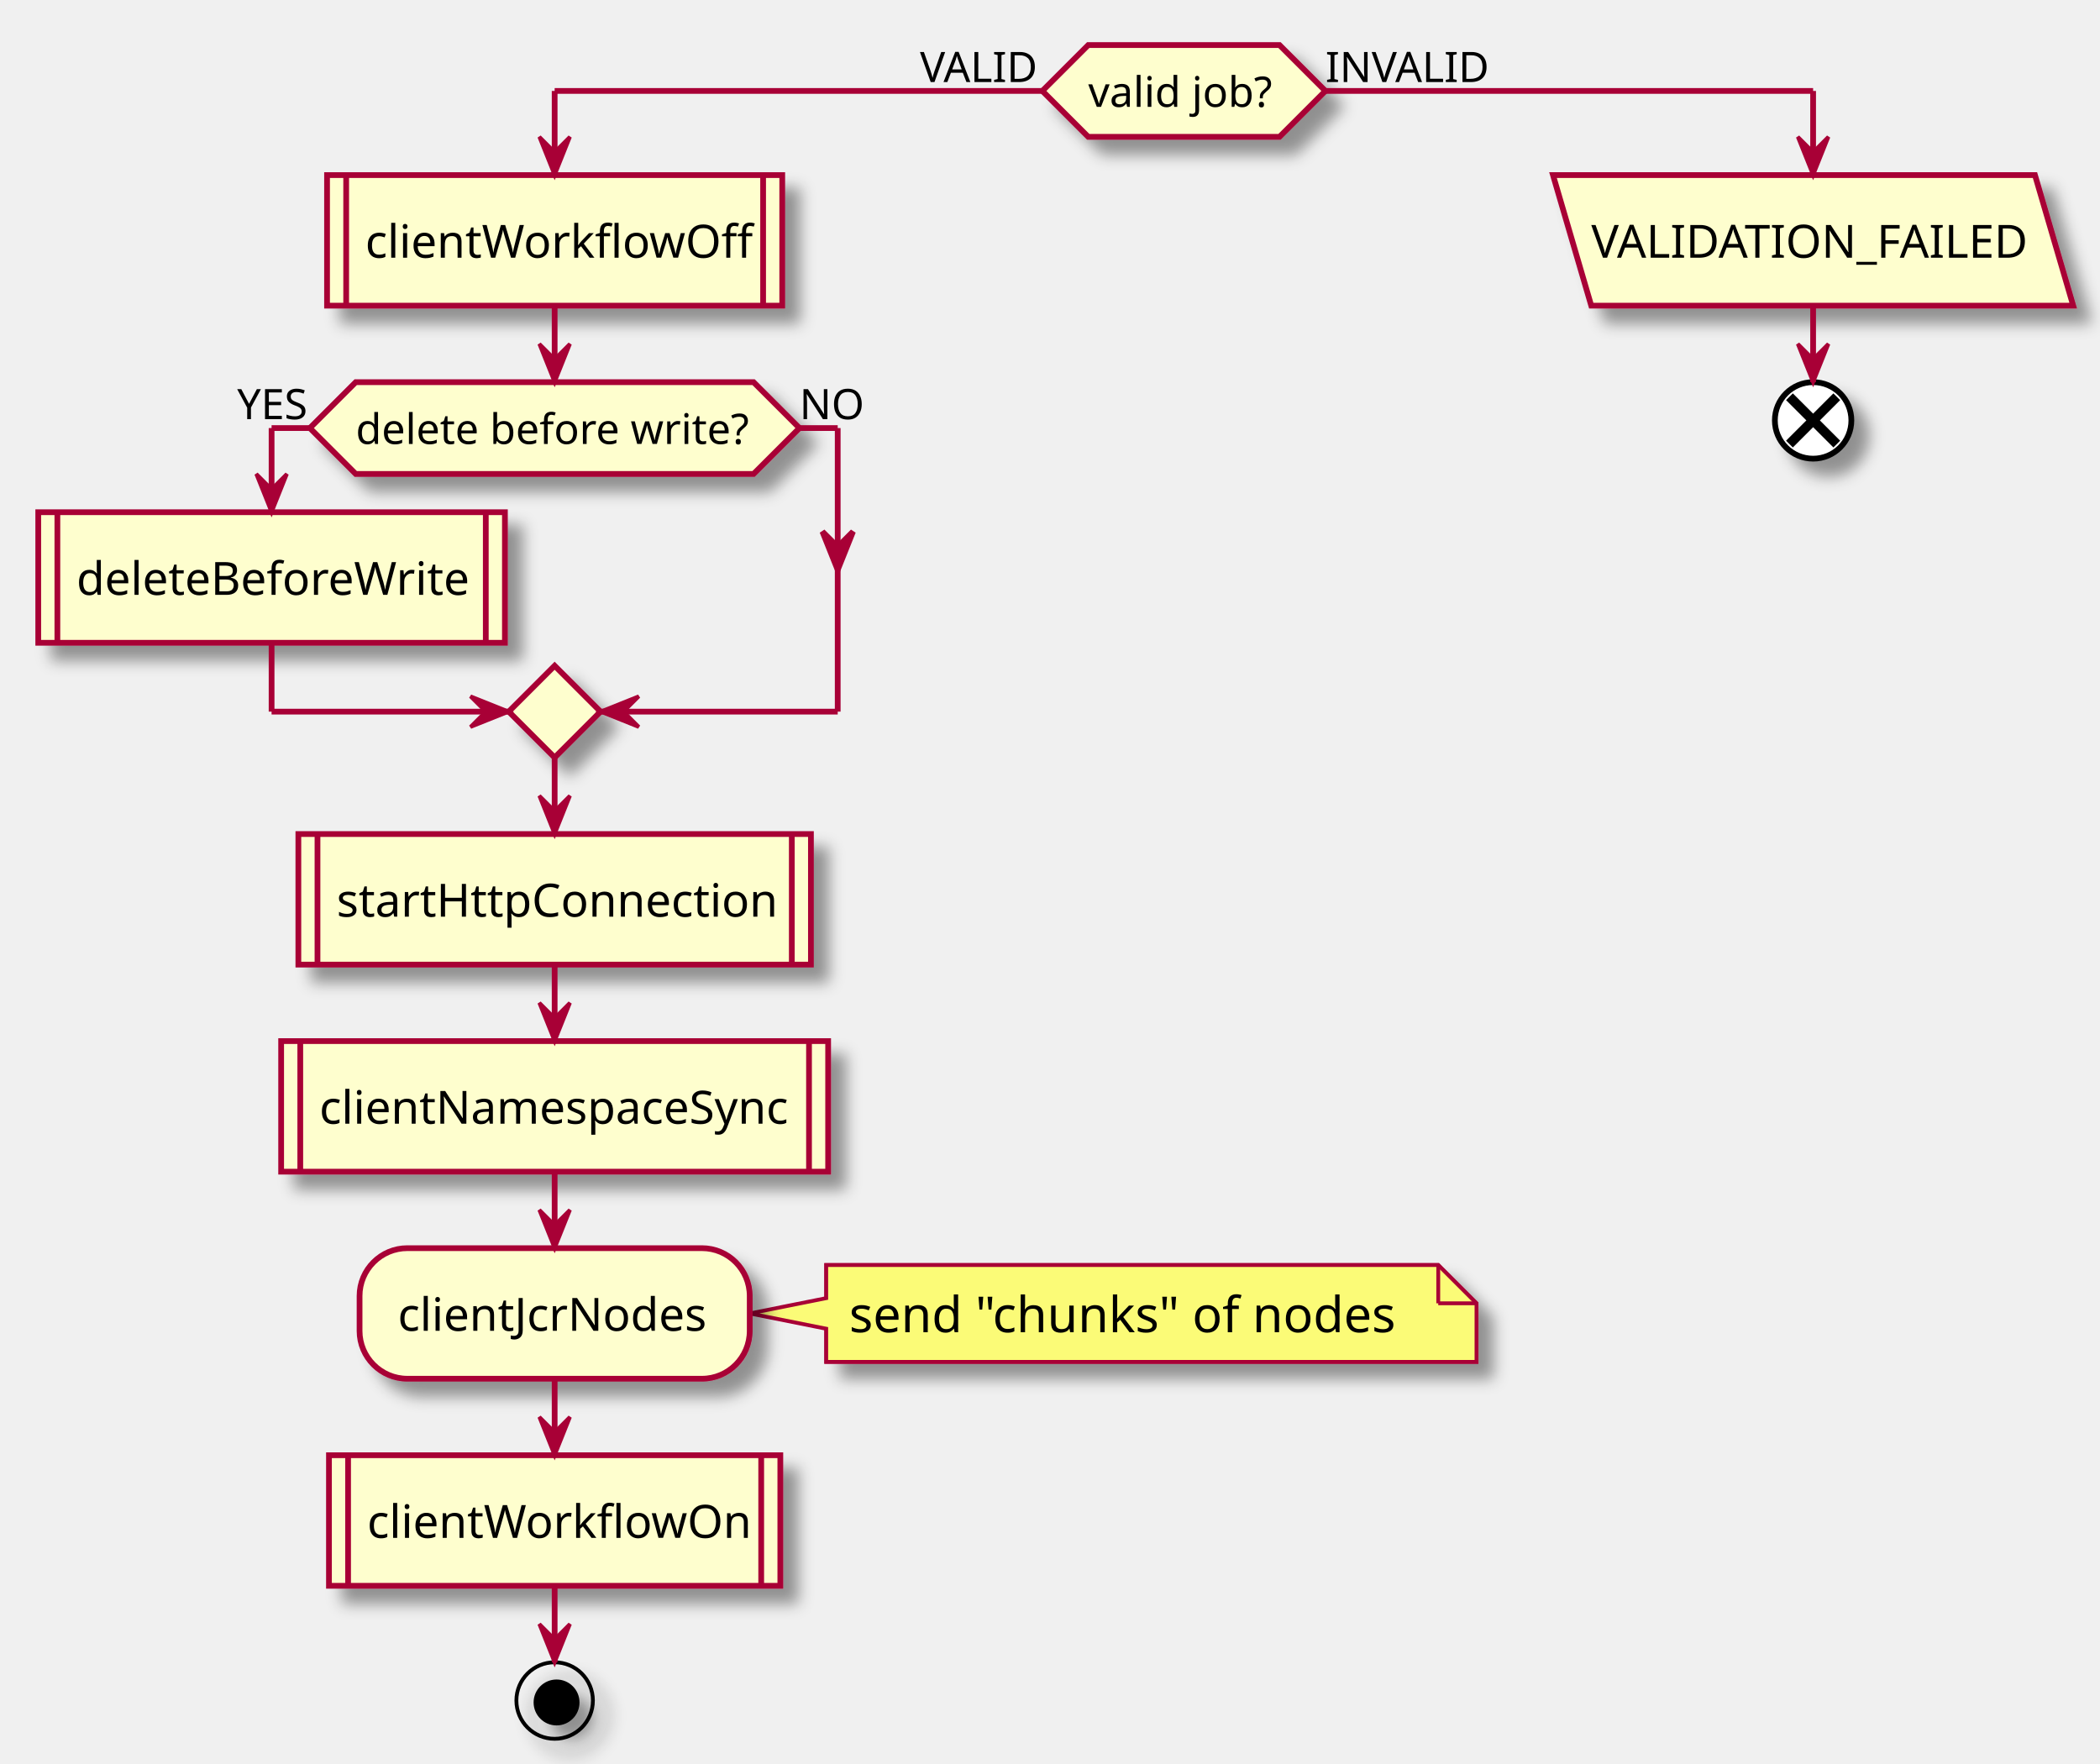
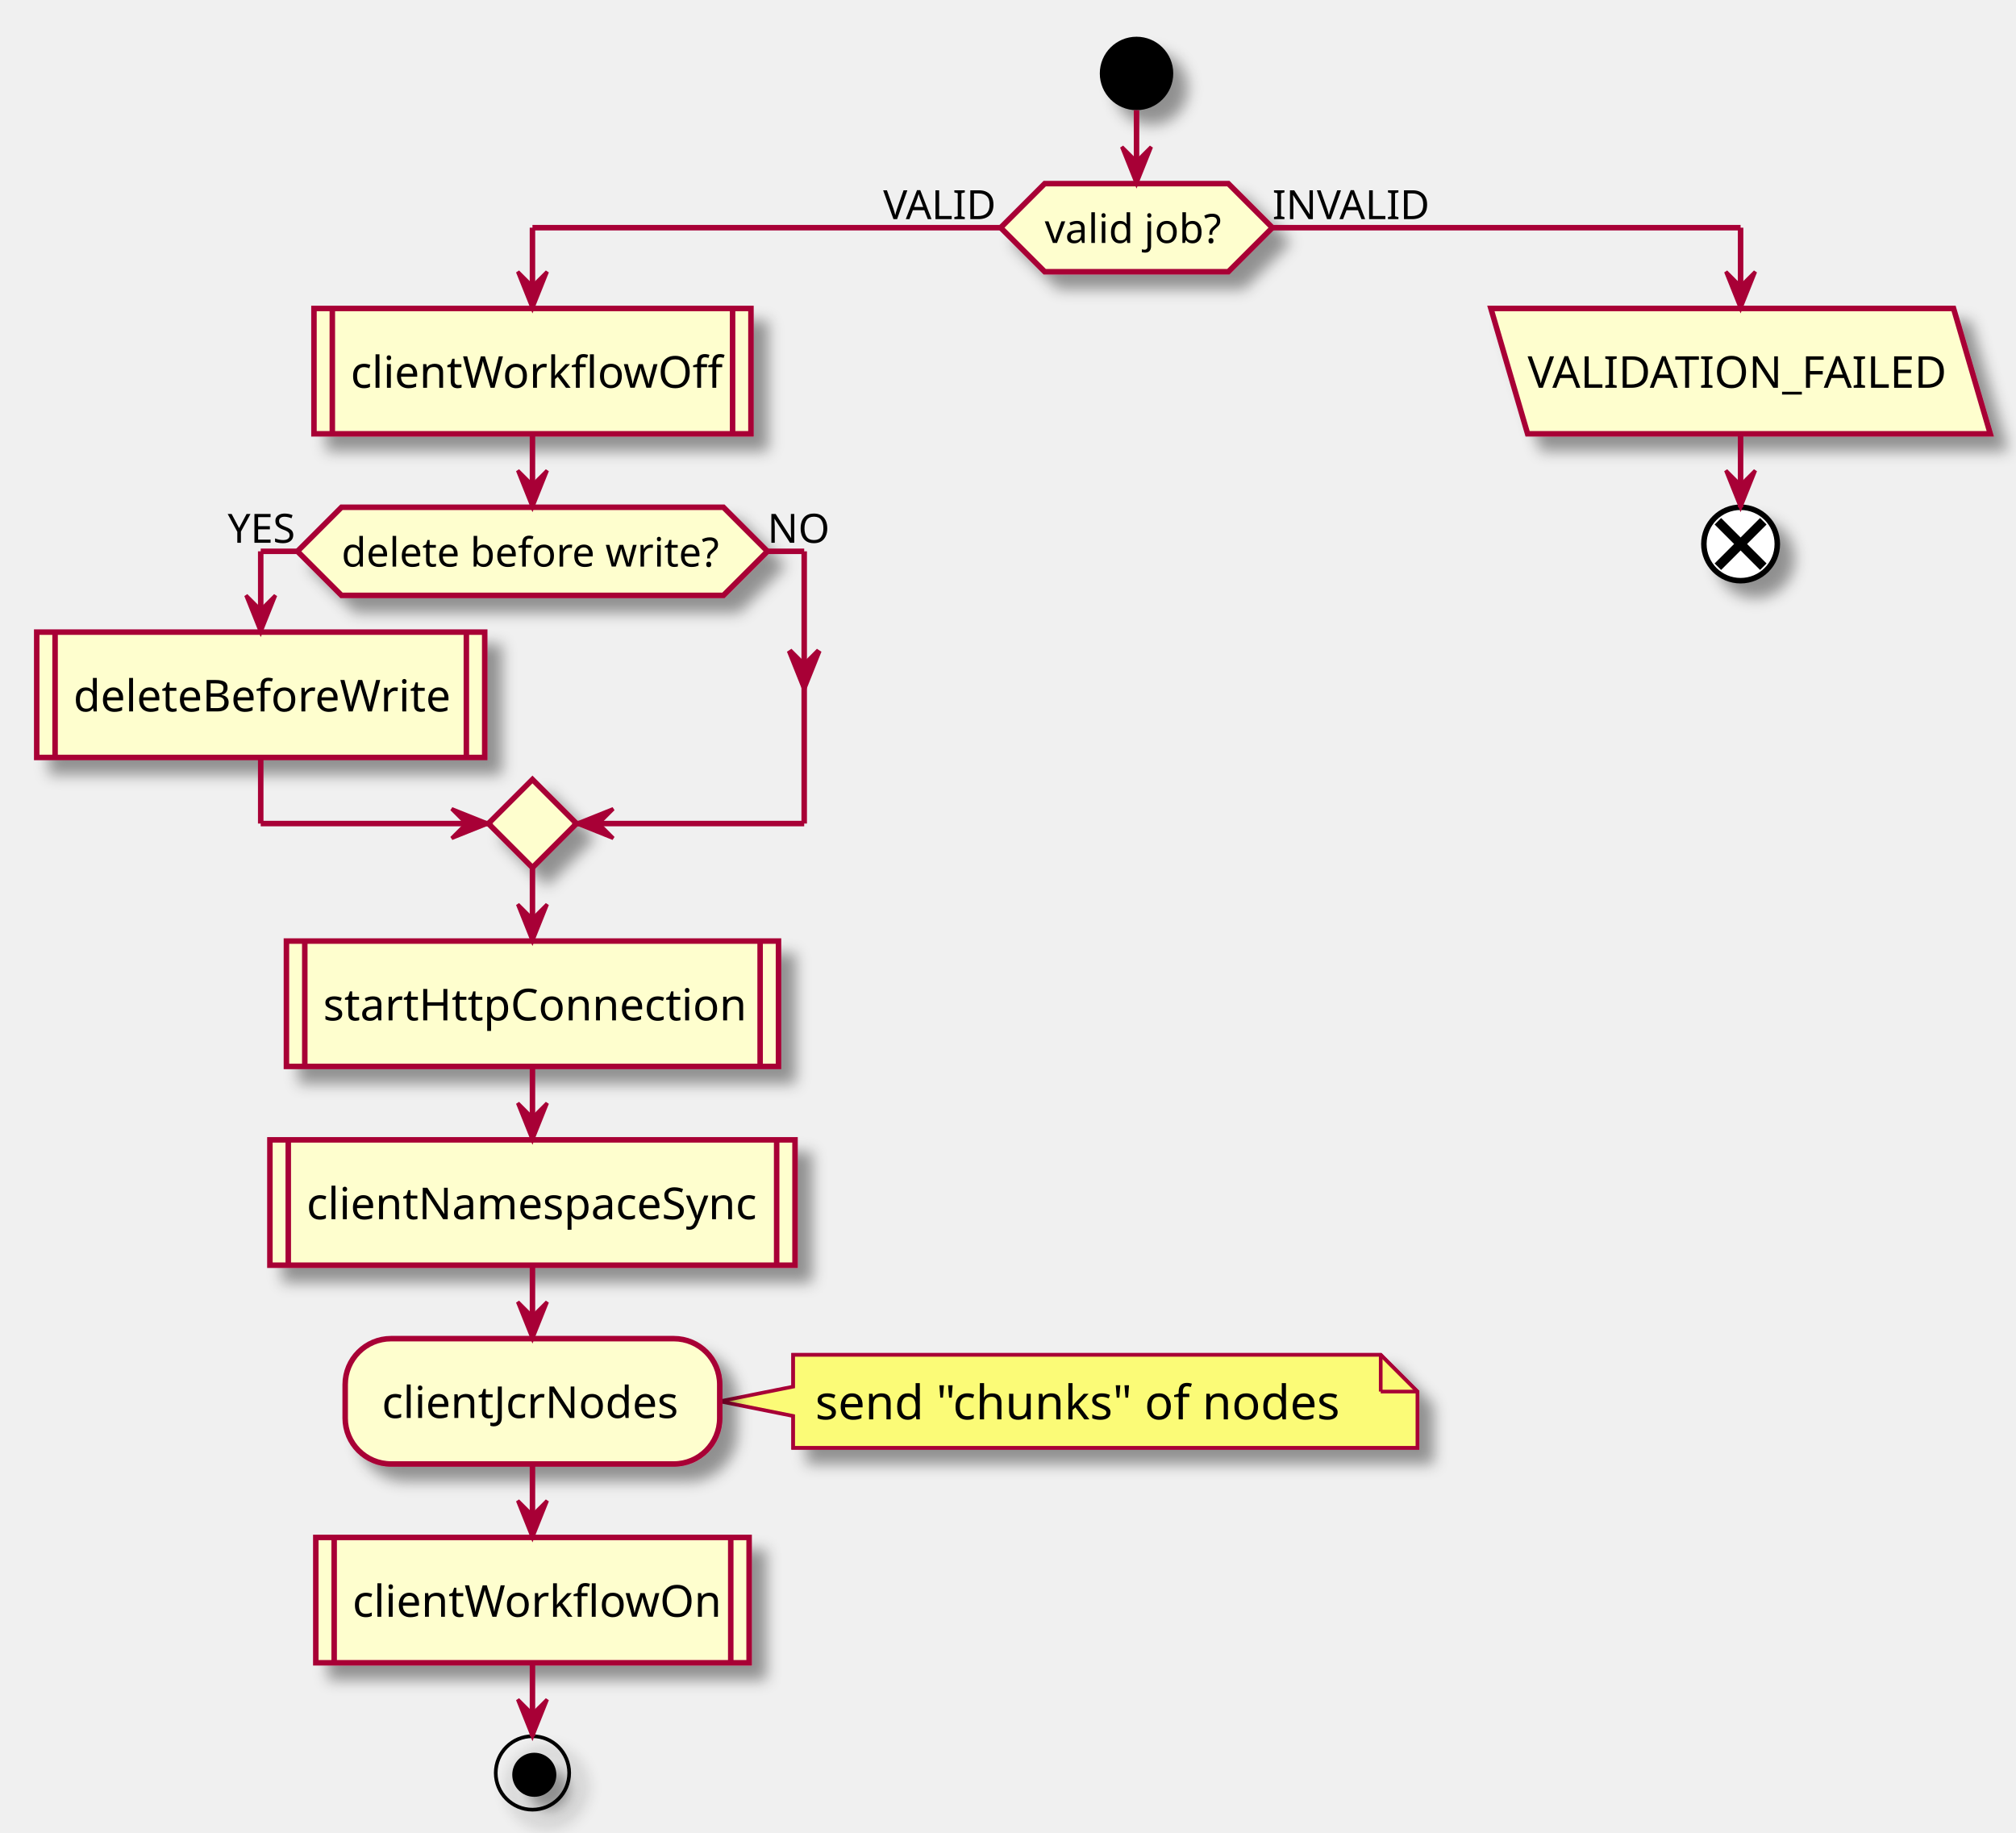
- <svg xmlns="http://www.w3.org/2000/svg" height="461px" style="width:549px;height:461px;" version="1.1" viewBox="0 0 549 461" width="549px">
+ <svg xmlns="http://www.w3.org/2000/svg" height="499px" style="width:549px;height:499px;" version="1.1" viewBox="0 0 549 499" width="549px">
  <defs>
    <filter height="300%" id="f1" width="300%" x="-1" y="-1">
      <feGaussianBlur result="blurOut" stdDeviation="2.0" />
      <feColorMatrix in="blurOut" result="blurOut2" type="matrix" values="0 0 0 0 0 0 0 0 0 0 0 0 0 0 0 0 0 0 .4 0" />
      <feOffset dx="4.0" dy="4.0" in="blurOut2" result="blurOut3" />
      <feBlend in="SourceGraphic" in2="blurOut3" mode="normal" />
    </filter>
  </defs>
  <g>
-     <polygon fill="#FEFECE" filter="url(#f1)" points="284.5,11.775,334.5,11.775,346.5,23.775,334.5,35.775,284.5,35.775,272.5,23.775,284.5,11.775" style="stroke: #A80036; stroke-width: 1.5;" />
-     <text fill="#000000" font-family="sans-serif" font-size="11" lengthAdjust="spacingAndGlyphs" textLength="50" x="284.5" y="27.933">valid job?</text>
-     <text fill="#000000" font-family="sans-serif" font-size="11" lengthAdjust="spacingAndGlyphs" textLength="32" x="240.5" y="21.455">VALID</text>
-     <text fill="#000000" font-family="sans-serif" font-size="11" lengthAdjust="spacingAndGlyphs" textLength="43" x="346.5" y="21.455">INVALID</text>
-     <rect fill="#FEFECE" filter="url(#f1)" height="34.133" style="stroke: #A80036; stroke-width: 1.5;" width="119" x="85.5" y="45.775" />
-     <line style="stroke: #A80036; stroke-width: 1.5;" x1="90.5" x2="90.5" y1="45.775" y2="79.908" />
-     <line style="stroke: #A80036; stroke-width: 1.5;" x1="199.5" x2="199.5" y1="45.775" y2="79.908" />
-     <text fill="#000000" font-family="sans-serif" font-size="12" lengthAdjust="spacingAndGlyphs" textLength="99" x="95.5" y="67.377">clientWorkflowOff</text>
-     <polygon fill="#FEFECE" filter="url(#f1)" points="93,99.908,197,99.908,209,111.908,197,123.908,93,123.908,81,111.908,93,99.908" style="stroke: #A80036; stroke-width: 1.5;" />
-     <text fill="#000000" font-family="sans-serif" font-size="11" lengthAdjust="spacingAndGlyphs" textLength="104" x="93" y="116.065">delete before write?</text>
-     <text fill="#000000" font-family="sans-serif" font-size="11" lengthAdjust="spacingAndGlyphs" textLength="19" x="62" y="109.588">YES</text>
-     <text fill="#000000" font-family="sans-serif" font-size="11" lengthAdjust="spacingAndGlyphs" textLength="17" x="209" y="109.588">NO</text>
-     <rect fill="#FEFECE" filter="url(#f1)" height="34.133" style="stroke: #A80036; stroke-width: 1.5;" width="122" x="10" y="133.908" />
-     <line style="stroke: #A80036; stroke-width: 1.5;" x1="15" x2="15" y1="133.908" y2="168.041" />
-     <line style="stroke: #A80036; stroke-width: 1.5;" x1="127" x2="127" y1="133.908" y2="168.041" />
-     <text fill="#000000" font-family="sans-serif" font-size="12" lengthAdjust="spacingAndGlyphs" textLength="102" x="20" y="155.51">deleteBeforeWrite</text>
-     <polygon fill="#FEFECE" filter="url(#f1)" points="145,174.041,157,186.041,145,198.041,133,186.041,145,174.041" style="stroke: #A80036; stroke-width: 1.5;" />
-     <rect fill="#FEFECE" filter="url(#f1)" height="34.133" style="stroke: #A80036; stroke-width: 1.5;" width="134" x="78" y="218.041" />
-     <line style="stroke: #A80036; stroke-width: 1.5;" x1="83" x2="83" y1="218.041" y2="252.174" />
-     <line style="stroke: #A80036; stroke-width: 1.5;" x1="207" x2="207" y1="218.041" y2="252.174" />
-     <text fill="#000000" font-family="sans-serif" font-size="12" lengthAdjust="spacingAndGlyphs" textLength="114" x="88" y="239.643">startHttpConnection</text>
-     <rect fill="#FEFECE" filter="url(#f1)" height="34.133" style="stroke: #A80036; stroke-width: 1.5;" width="143" x="73.5" y="272.174" />
-     <line style="stroke: #A80036; stroke-width: 1.5;" x1="78.5" x2="78.5" y1="272.174" y2="306.307" />
-     <line style="stroke: #A80036; stroke-width: 1.5;" x1="211.5" x2="211.5" y1="272.174" y2="306.307" />
-     <text fill="#000000" font-family="sans-serif" font-size="12" lengthAdjust="spacingAndGlyphs" textLength="123" x="83.5" y="293.775">clientNamespaceSync</text>
-     <polygon fill="#FBFB77" filter="url(#f1)" points="216,330.718,216,356.028,386,356.028,386,340.718,376,330.718,216,330.718" style="stroke: #A80036; stroke-width: 1.0;" />
-     <polygon fill="#FBFB77" points="216,330.718,216,339.373,196,343.373,216,347.373,216,356.028,386,356.028,386,340.718,376,330.718,216,330.718" style="stroke: #A80036; stroke-width: 1.0;" />
-     <line style="stroke: #A80036; stroke-width: 1.0;" x1="376" x2="376" y1="330.718" y2="340.718" />
-     <line style="stroke: #A80036; stroke-width: 1.0;" x1="386" x2="376" y1="340.718" y2="340.718" />
-     <text fill="#000000" font-family="sans-serif" font-size="13" lengthAdjust="spacingAndGlyphs" textLength="149" x="222" y="348.286">send "chunks" of nodes</text>
-     <rect fill="#FEFECE" filter="url(#f1)" height="34.133" rx="12.5" ry="12.5" style="stroke: #A80036; stroke-width: 1.5;" width="102" x="94" y="326.307" />
-     <text fill="#000000" font-family="sans-serif" font-size="12" lengthAdjust="spacingAndGlyphs" textLength="82" x="104" y="347.908">clientJcrNodes</text>
-     <rect fill="#FEFECE" filter="url(#f1)" height="34.133" style="stroke: #A80036; stroke-width: 1.5;" width="118" x="86" y="380.44" />
-     <line style="stroke: #A80036; stroke-width: 1.5;" x1="91" x2="91" y1="380.44" y2="414.572" />
-     <line style="stroke: #A80036; stroke-width: 1.5;" x1="199" x2="199" y1="380.44" y2="414.572" />
-     <text fill="#000000" font-family="sans-serif" font-size="12" lengthAdjust="spacingAndGlyphs" textLength="98" x="96" y="402.041">clientWorkflowOn</text>
-     <ellipse cx="145" cy="444.572" fill="none" filter="url(#f1)" rx="10" ry="10" style="stroke: #000000; stroke-width: 1.0;" />
-     <ellipse cx="145.5" cy="445.072" fill="#000000" filter="url(#f1)" rx="6" ry="6" style="stroke: none; stroke-width: 1.0;" />
-     <polygon fill="#FEFECE" filter="url(#f1)" points="406,45.775,532,45.775,542,79.908,416,79.908" style="stroke: #A80036; stroke-width: 1.5;" />
-     <text fill="#000000" font-family="sans-serif" font-size="12" lengthAdjust="spacingAndGlyphs" textLength="116" x="416" y="67.377">VALIDATION_FAILED</text>
-     <ellipse cx="474" cy="109.908" fill="#FFFFFF" filter="url(#f1)" rx="10" ry="10" style="stroke: #000000; stroke-width: 1.5;" />
-     <line style="stroke: #000000; stroke-width: 2.5;" x1="467.813" x2="480.187" y1="103.721" y2="116.095" />
-     <line style="stroke: #000000; stroke-width: 2.5;" x1="480.187" x2="467.813" y1="103.721" y2="116.095" />
-     <line style="stroke: #A80036; stroke-width: 1.5;" x1="81" x2="71" y1="111.908" y2="111.908" />
-     <line style="stroke: #A80036; stroke-width: 1.5;" x1="71" x2="71" y1="111.908" y2="133.908" />
-     <polygon fill="#A80036" points="67,123.908,71,133.908,75,123.908,71,127.908" style="stroke: #A80036; stroke-width: 1.0;" />
-     <line style="stroke: #A80036; stroke-width: 1.5;" x1="209" x2="219" y1="111.908" y2="111.908" />
-     <polygon fill="#A80036" points="215,138.975,219,148.975,223,138.975,219,142.975" style="stroke: #A80036; stroke-width: 1.5;" />
-     <line style="stroke: #A80036; stroke-width: 1.5;" x1="219" x2="219" y1="111.908" y2="186.041" />
-     <line style="stroke: #A80036; stroke-width: 1.5;" x1="219" x2="157" y1="186.041" y2="186.041" />
-     <polygon fill="#A80036" points="167,182.041,157,186.041,167,190.041,163,186.041" style="stroke: #A80036; stroke-width: 1.0;" />
-     <line style="stroke: #A80036; stroke-width: 1.5;" x1="71" x2="71" y1="168.041" y2="186.041" />
-     <line style="stroke: #A80036; stroke-width: 1.5;" x1="71" x2="133" y1="186.041" y2="186.041" />
-     <polygon fill="#A80036" points="123,182.041,133,186.041,123,190.041,127,186.041" style="stroke: #A80036; stroke-width: 1.0;" />
-     <line style="stroke: #A80036; stroke-width: 1.5;" x1="145" x2="145" y1="79.908" y2="99.908" />
-     <polygon fill="#A80036" points="141,89.908,145,99.908,149,89.908,145,93.908" style="stroke: #A80036; stroke-width: 1.0;" />
-     <line style="stroke: #A80036; stroke-width: 1.5;" x1="145" x2="145" y1="198.041" y2="218.041" />
-     <polygon fill="#A80036" points="141,208.041,145,218.041,149,208.041,145,212.041" style="stroke: #A80036; stroke-width: 1.0;" />
-     <line style="stroke: #A80036; stroke-width: 1.5;" x1="145" x2="145" y1="252.174" y2="272.174" />
-     <polygon fill="#A80036" points="141,262.174,145,272.174,149,262.174,145,266.174" style="stroke: #A80036; stroke-width: 1.0;" />
-     <line style="stroke: #A80036; stroke-width: 1.5;" x1="145" x2="145" y1="306.307" y2="326.307" />
-     <polygon fill="#A80036" points="141,316.307,145,326.307,149,316.307,145,320.307" style="stroke: #A80036; stroke-width: 1.0;" />
-     <line style="stroke: #A80036; stroke-width: 1.5;" x1="145" x2="145" y1="360.44" y2="380.44" />
-     <polygon fill="#A80036" points="141,370.44,145,380.44,149,370.44,145,374.44" style="stroke: #A80036; stroke-width: 1.0;" />
-     <line style="stroke: #A80036; stroke-width: 1.5;" x1="145" x2="145" y1="414.572" y2="434.572" />
-     <polygon fill="#A80036" points="141,424.572,145,434.572,149,424.572,145,428.572" style="stroke: #A80036; stroke-width: 1.0;" />
-     <line style="stroke: #A80036; stroke-width: 1.5;" x1="474" x2="474" y1="79.908" y2="99.908" />
-     <polygon fill="#A80036" points="470,89.908,474,99.908,478,89.908,474,93.908" style="stroke: #A80036; stroke-width: 1.0;" />
-     <line style="stroke: #A80036; stroke-width: 1.5;" x1="272.5" x2="145" y1="23.775" y2="23.775" />
-     <line style="stroke: #A80036; stroke-width: 1.5;" x1="145" x2="145" y1="23.775" y2="45.775" />
-     <polygon fill="#A80036" points="141,35.775,145,45.775,149,35.775,145,39.775" style="stroke: #A80036; stroke-width: 1.0;" />
-     <line style="stroke: #A80036; stroke-width: 1.5;" x1="346.5" x2="474" y1="23.775" y2="23.775" />
-     <line style="stroke: #A80036; stroke-width: 1.5;" x1="474" x2="474" y1="23.775" y2="45.775" />
-     <polygon fill="#A80036" points="470,35.775,474,45.775,478,35.775,474,39.775" style="stroke: #A80036; stroke-width: 1.0;" />
+     <ellipse cx="309.5" cy="20" fill="#000000" filter="url(#f1)" rx="10" ry="10" style="stroke: none; stroke-width: 1.0;" />
+     <polygon fill="#FEFECE" filter="url(#f1)" points="284.5,50,334.5,50,346.5,62,334.5,74,284.5,74,272.5,62,284.5,50" style="stroke: #A80036; stroke-width: 1.5;" />
+     <text fill="#000000" font-family="sans-serif" font-size="11" lengthAdjust="spacingAndGlyphs" textLength="50" x="284.5" y="66.157">valid job?</text>
+     <text fill="#000000" font-family="sans-serif" font-size="11" lengthAdjust="spacingAndGlyphs" textLength="32" x="240.5" y="59.68">VALID</text>
+     <text fill="#000000" font-family="sans-serif" font-size="11" lengthAdjust="spacingAndGlyphs" textLength="43" x="346.5" y="59.68">INVALID</text>
+     <rect fill="#FEFECE" filter="url(#f1)" height="34.133" style="stroke: #A80036; stroke-width: 1.5;" width="119" x="85.5" y="84" />
+     <line style="stroke: #A80036; stroke-width: 1.5;" x1="90.5" x2="90.5" y1="84" y2="118.133" />
+     <line style="stroke: #A80036; stroke-width: 1.5;" x1="199.5" x2="199.5" y1="84" y2="118.133" />
+     <text fill="#000000" font-family="sans-serif" font-size="12" lengthAdjust="spacingAndGlyphs" textLength="99" x="95.5" y="105.602">clientWorkflowOff</text>
+     <polygon fill="#FEFECE" filter="url(#f1)" points="93,138.133,197,138.133,209,150.133,197,162.133,93,162.133,81,150.133,93,138.133" style="stroke: #A80036; stroke-width: 1.5;" />
+     <text fill="#000000" font-family="sans-serif" font-size="11" lengthAdjust="spacingAndGlyphs" textLength="104" x="93" y="154.29">delete before write?</text>
+     <text fill="#000000" font-family="sans-serif" font-size="11" lengthAdjust="spacingAndGlyphs" textLength="19" x="62" y="147.812">YES</text>
+     <text fill="#000000" font-family="sans-serif" font-size="11" lengthAdjust="spacingAndGlyphs" textLength="17" x="209" y="147.812">NO</text>
+     <rect fill="#FEFECE" filter="url(#f1)" height="34.133" style="stroke: #A80036; stroke-width: 1.5;" width="122" x="10" y="172.133" />
+     <line style="stroke: #A80036; stroke-width: 1.5;" x1="15" x2="15" y1="172.133" y2="206.266" />
+     <line style="stroke: #A80036; stroke-width: 1.5;" x1="127" x2="127" y1="172.133" y2="206.266" />
+     <text fill="#000000" font-family="sans-serif" font-size="12" lengthAdjust="spacingAndGlyphs" textLength="102" x="20" y="193.734">deleteBeforeWrite</text>
+     <polygon fill="#FEFECE" filter="url(#f1)" points="145,212.266,157,224.266,145,236.266,133,224.266,145,212.266" style="stroke: #A80036; stroke-width: 1.5;" />
+     <rect fill="#FEFECE" filter="url(#f1)" height="34.133" style="stroke: #A80036; stroke-width: 1.5;" width="134" x="78" y="256.266" />
+     <line style="stroke: #A80036; stroke-width: 1.5;" x1="83" x2="83" y1="256.266" y2="290.398" />
+     <line style="stroke: #A80036; stroke-width: 1.5;" x1="207" x2="207" y1="256.266" y2="290.398" />
+     <text fill="#000000" font-family="sans-serif" font-size="12" lengthAdjust="spacingAndGlyphs" textLength="114" x="88" y="277.867">startHttpConnection</text>
+     <rect fill="#FEFECE" filter="url(#f1)" height="34.133" style="stroke: #A80036; stroke-width: 1.5;" width="143" x="73.5" y="310.398" />
+     <line style="stroke: #A80036; stroke-width: 1.5;" x1="78.5" x2="78.5" y1="310.398" y2="344.531" />
+     <line style="stroke: #A80036; stroke-width: 1.5;" x1="211.5" x2="211.5" y1="310.398" y2="344.531" />
+     <text fill="#000000" font-family="sans-serif" font-size="12" lengthAdjust="spacingAndGlyphs" textLength="123" x="83.5" y="332">clientNamespaceSync</text>
+     <polygon fill="#FBFB77" filter="url(#f1)" points="216,368.942,216,394.253,386,394.253,386,378.942,376,368.942,216,368.942" style="stroke: #A80036; stroke-width: 1.0;" />
+     <polygon fill="#FBFB77" points="216,368.942,216,377.598,196,381.598,216,385.598,216,394.253,386,394.253,386,378.942,376,368.942,216,368.942" style="stroke: #A80036; stroke-width: 1.0;" />
+     <line style="stroke: #A80036; stroke-width: 1.0;" x1="376" x2="376" y1="368.942" y2="378.942" />
+     <line style="stroke: #A80036; stroke-width: 1.0;" x1="386" x2="376" y1="378.942" y2="378.942" />
+     <text fill="#000000" font-family="sans-serif" font-size="13" lengthAdjust="spacingAndGlyphs" textLength="149" x="222" y="386.511">send "chunks" of nodes</text>
+     <rect fill="#FEFECE" filter="url(#f1)" height="34.133" rx="12.5" ry="12.5" style="stroke: #A80036; stroke-width: 1.5;" width="102" x="94" y="364.531" />
+     <text fill="#000000" font-family="sans-serif" font-size="12" lengthAdjust="spacingAndGlyphs" textLength="82" x="104" y="386.133">clientJcrNodes</text>
+     <rect fill="#FEFECE" filter="url(#f1)" height="34.133" style="stroke: #A80036; stroke-width: 1.5;" width="118" x="86" y="418.664" />
+     <line style="stroke: #A80036; stroke-width: 1.5;" x1="91" x2="91" y1="418.664" y2="452.797" />
+     <line style="stroke: #A80036; stroke-width: 1.5;" x1="199" x2="199" y1="418.664" y2="452.797" />
+     <text fill="#000000" font-family="sans-serif" font-size="12" lengthAdjust="spacingAndGlyphs" textLength="98" x="96" y="440.266">clientWorkflowOn</text>
+     <ellipse cx="145" cy="482.797" fill="none" filter="url(#f1)" rx="10" ry="10" style="stroke: #000000; stroke-width: 1.0;" />
+     <ellipse cx="145.5" cy="483.297" fill="#000000" filter="url(#f1)" rx="6" ry="6" style="stroke: none; stroke-width: 1.0;" />
+     <polygon fill="#FEFECE" filter="url(#f1)" points="406,84,532,84,542,118.133,416,118.133" style="stroke: #A80036; stroke-width: 1.5;" />
+     <text fill="#000000" font-family="sans-serif" font-size="12" lengthAdjust="spacingAndGlyphs" textLength="116" x="416" y="105.602">VALIDATION_FAILED</text>
+     <ellipse cx="474" cy="148.133" fill="#FFFFFF" filter="url(#f1)" rx="10" ry="10" style="stroke: #000000; stroke-width: 1.5;" />
+     <line style="stroke: #000000; stroke-width: 2.5;" x1="467.813" x2="480.187" y1="141.946" y2="154.32" />
+     <line style="stroke: #000000; stroke-width: 2.5;" x1="480.187" x2="467.813" y1="141.946" y2="154.32" />
+     <line style="stroke: #A80036; stroke-width: 1.5;" x1="81" x2="71" y1="150.133" y2="150.133" />
+     <line style="stroke: #A80036; stroke-width: 1.5;" x1="71" x2="71" y1="150.133" y2="172.133" />
+     <polygon fill="#A80036" points="67,162.133,71,172.133,75,162.133,71,166.133" style="stroke: #A80036; stroke-width: 1.0;" />
+     <line style="stroke: #A80036; stroke-width: 1.5;" x1="209" x2="219" y1="150.133" y2="150.133" />
+     <polygon fill="#A80036" points="215,177.199,219,187.199,223,177.199,219,181.199" style="stroke: #A80036; stroke-width: 1.5;" />
+     <line style="stroke: #A80036; stroke-width: 1.5;" x1="219" x2="219" y1="150.133" y2="224.266" />
+     <line style="stroke: #A80036; stroke-width: 1.5;" x1="219" x2="157" y1="224.266" y2="224.266" />
+     <polygon fill="#A80036" points="167,220.266,157,224.266,167,228.266,163,224.266" style="stroke: #A80036; stroke-width: 1.0;" />
+     <line style="stroke: #A80036; stroke-width: 1.5;" x1="71" x2="71" y1="206.266" y2="224.266" />
+     <line style="stroke: #A80036; stroke-width: 1.5;" x1="71" x2="133" y1="224.266" y2="224.266" />
+     <polygon fill="#A80036" points="123,220.266,133,224.266,123,228.266,127,224.266" style="stroke: #A80036; stroke-width: 1.0;" />
+     <line style="stroke: #A80036; stroke-width: 1.5;" x1="145" x2="145" y1="118.133" y2="138.133" />
+     <polygon fill="#A80036" points="141,128.133,145,138.133,149,128.133,145,132.133" style="stroke: #A80036; stroke-width: 1.0;" />
+     <line style="stroke: #A80036; stroke-width: 1.5;" x1="145" x2="145" y1="236.266" y2="256.266" />
+     <polygon fill="#A80036" points="141,246.266,145,256.266,149,246.266,145,250.266" style="stroke: #A80036; stroke-width: 1.0;" />
+     <line style="stroke: #A80036; stroke-width: 1.5;" x1="145" x2="145" y1="290.398" y2="310.398" />
+     <polygon fill="#A80036" points="141,300.398,145,310.398,149,300.398,145,304.398" style="stroke: #A80036; stroke-width: 1.0;" />
+     <line style="stroke: #A80036; stroke-width: 1.5;" x1="145" x2="145" y1="344.531" y2="364.531" />
+     <polygon fill="#A80036" points="141,354.531,145,364.531,149,354.531,145,358.531" style="stroke: #A80036; stroke-width: 1.0;" />
+     <line style="stroke: #A80036; stroke-width: 1.5;" x1="145" x2="145" y1="398.664" y2="418.664" />
+     <polygon fill="#A80036" points="141,408.664,145,418.664,149,408.664,145,412.664" style="stroke: #A80036; stroke-width: 1.0;" />
+     <line style="stroke: #A80036; stroke-width: 1.5;" x1="145" x2="145" y1="452.797" y2="472.797" />
+     <polygon fill="#A80036" points="141,462.797,145,472.797,149,462.797,145,466.797" style="stroke: #A80036; stroke-width: 1.0;" />
+     <line style="stroke: #A80036; stroke-width: 1.5;" x1="474" x2="474" y1="118.133" y2="138.133" />
+     <polygon fill="#A80036" points="470,128.133,474,138.133,478,128.133,474,132.133" style="stroke: #A80036; stroke-width: 1.0;" />
+     <line style="stroke: #A80036; stroke-width: 1.5;" x1="272.5" x2="145" y1="62" y2="62" />
+     <line style="stroke: #A80036; stroke-width: 1.5;" x1="145" x2="145" y1="62" y2="84" />
+     <polygon fill="#A80036" points="141,74,145,84,149,74,145,78" style="stroke: #A80036; stroke-width: 1.0;" />
+     <line style="stroke: #A80036; stroke-width: 1.5;" x1="346.5" x2="474" y1="62" y2="62" />
+     <line style="stroke: #A80036; stroke-width: 1.5;" x1="474" x2="474" y1="62" y2="84" />
+     <polygon fill="#A80036" points="470,74,474,84,478,74,474,78" style="stroke: #A80036; stroke-width: 1.0;" />
+     <line style="stroke: #A80036; stroke-width: 1.5;" x1="309.5" x2="309.5" y1="30" y2="50" />
+     <polygon fill="#A80036" points="305.5,40,309.5,50,313.5,40,309.5,44" style="stroke: #A80036; stroke-width: 1.0;" />
  </g>
</svg>
